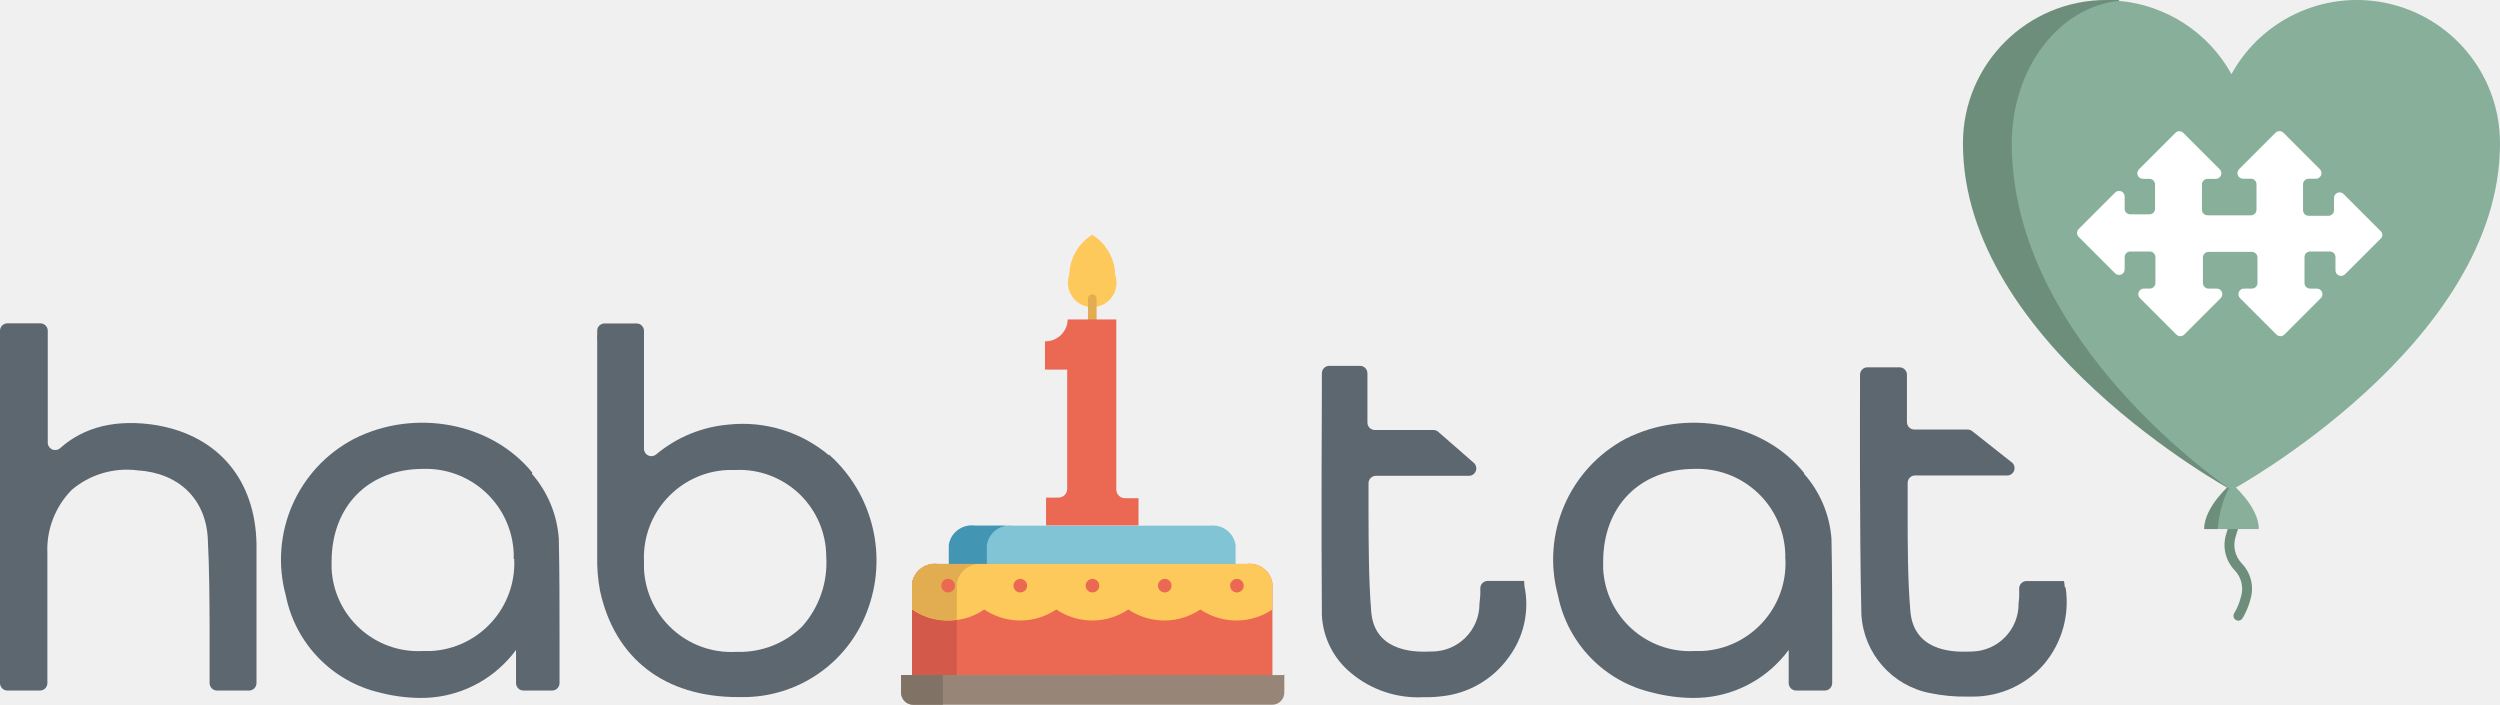
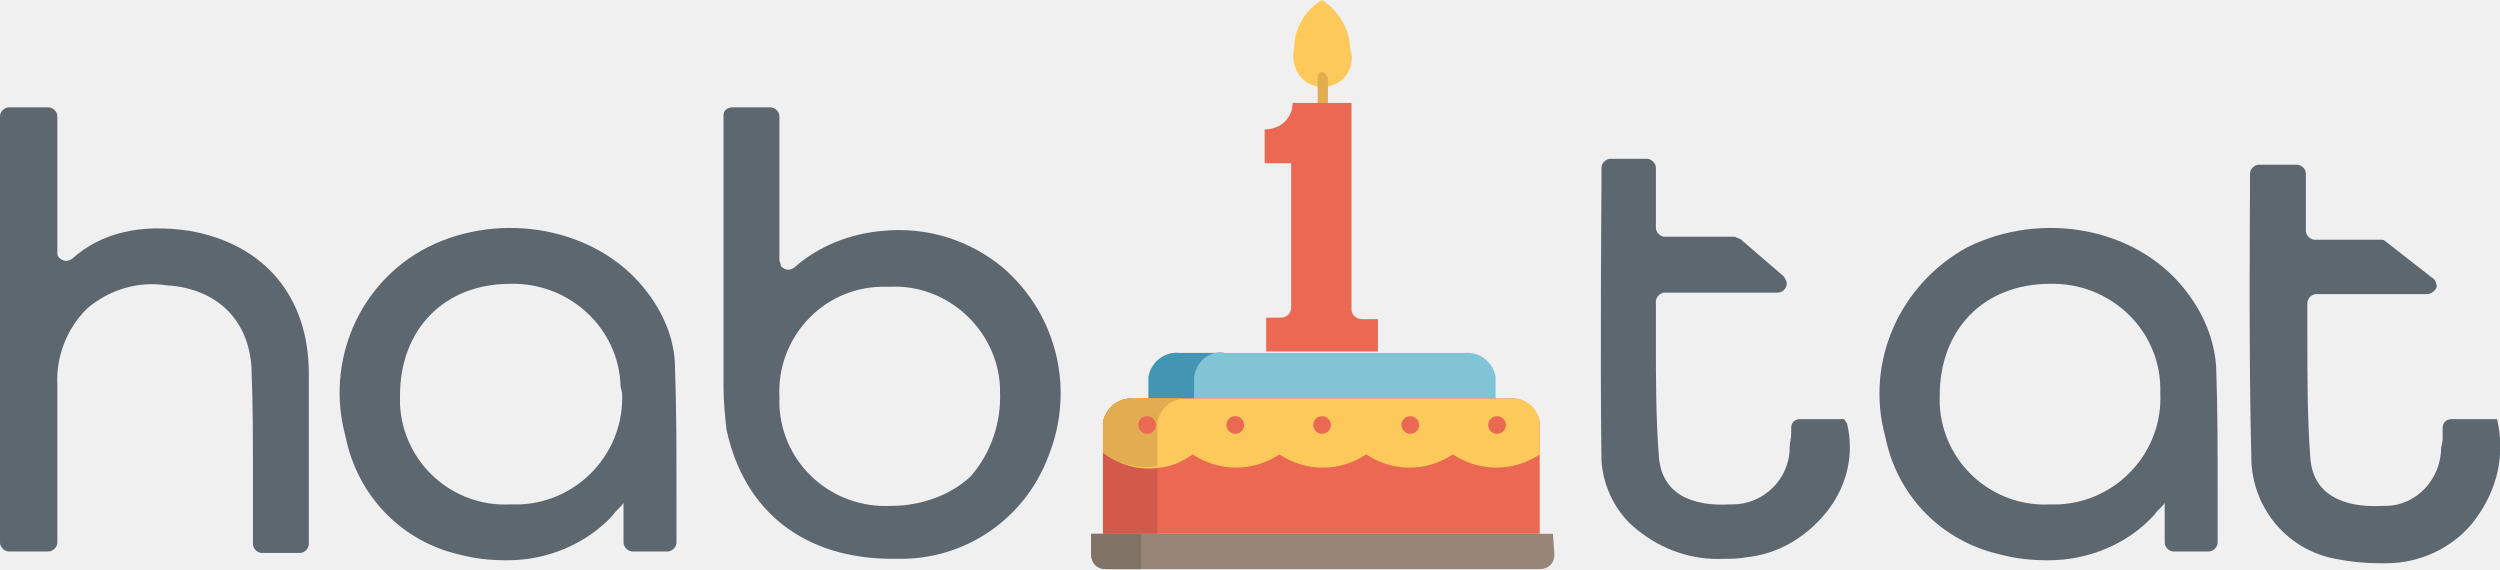
- <svg xmlns="http://www.w3.org/2000/svg" viewBox="0 0 205.75 58.02">
-   <defs>
-     <style>.cls-1{fill:#5d6770;}.cls-2{fill:#80c4d6;}.cls-3{fill:#4296b4;}.cls-4{fill:#eb6852;}.cls-5{fill:#d35a4a;}.cls-6{fill:#fec95b;}.cls-7{fill:#e2ad50;}.cls-8{fill:#978577;}.cls-9{fill:#807265;}.cls-10{fill:#6e8e7c;}.cls-11{fill:#87af9a;}.cls-12{fill:#fff;}</style>
-   </defs>
-   <g id="Layer_2" data-name="Layer 2">
-     <g id="Layer_1-2" data-name="Layer 1">
-       <g id="Layer_2-2" data-name="Layer 2">
-         <g id="Layer_1-2-2" data-name="Layer 1-2">
-           <path class="cls-1" d="M60.56,53.65A7.2,7.2,0,0,1,53,46.83q0-.31,0-.61a7.22,7.22,0,0,1,6.89-7.54h.63A7.15,7.15,0,0,1,68,45.81a7.87,7.87,0,0,1-2,5.77,7.36,7.36,0,0,1-5.34,2.07Zm7.65-16.19A11,11,0,0,0,60,34.94a10.7,10.7,0,0,0-6,2.46A.61.61,0,0,1,53,37V27.23a.61.61,0,0,0-.61-.61H49.76a.61.61,0,0,0-.61.55v.31a5.52,5.52,0,0,0,0,.63V45.79a13.63,13.63,0,0,0,.23,2.82c1.21,5.6,5.33,8.76,11.35,8.76H61a10.89,10.89,0,0,0,10.34-7,11.68,11.68,0,0,0-3.09-12.94" />
-           <path class="cls-1" d="M42.32,46a7.24,7.24,0,0,1-6.87,7.58H34.8a7.15,7.15,0,0,1-7.51-6.77q0-.29,0-.58c0-4.55,3-7.62,7.49-7.64h0a7.24,7.24,0,0,1,7.5,7v0h0V46m1.53-7.1c-3.34-4.12-9.65-5.32-14.66-2.79A11.21,11.21,0,0,0,23.52,49a10.26,10.26,0,0,0,7.74,8,13.51,13.51,0,0,0,3.31.44,9.65,9.65,0,0,0,7.23-3.14,8.21,8.21,0,0,0,.67-.81v2.73a.61.61,0,0,0,.61.61h2.36a.61.61,0,0,0,.61-.61h0V52.72c0-2.75,0-5.6-.06-8.38A9.07,9.07,0,0,0,43.78,39" />
-           <path class="cls-1" d="M146.94,46a7.24,7.24,0,0,1-6.87,7.58h-.62a7.15,7.15,0,0,1-7.51-6.77q0-.29,0-.58c0-4.55,3-7.62,7.49-7.64h0a7.24,7.24,0,0,1,7.5,7v0h0V46m1.53-7.1c-3.34-4.12-9.65-5.32-14.67-2.79A11.25,11.25,0,0,0,128.22,49,10.26,10.26,0,0,0,136,57a13.51,13.51,0,0,0,3.31.44,9.65,9.65,0,0,0,7.23-3.14,8.21,8.21,0,0,0,.67-.81v2.73a.61.61,0,0,0,.61.61h2.36a.61.61,0,0,0,.61-.61h0V52.72c0-2.75,0-5.6-.06-8.38A9.07,9.07,0,0,0,148.48,39" />
-           <path class="cls-1" d="M12.93,35c-3.28-.54-6,.1-8,1.9a.61.61,0,0,1-1-.45V27.22a.61.61,0,0,0-.61-.61H.61a.61.61,0,0,0-.61.61H0v29a.61.61,0,0,0,.61.61H3.29a.61.61,0,0,0,.61-.61h0V45.55a7,7,0,0,1,2-5.23,7,7,0,0,1,5.42-1.61c3.39.21,5.6,2.35,5.78,5.58.13,2.44.14,5,.15,7.36v4.57a.61.61,0,0,0,.61.61H20.5a.61.61,0,0,0,.61-.61h0V44.74C21,39.51,18,35.89,12.92,35" />
-           <path class="cls-1" d="M125.44,47.81h-3a.61.61,0,0,0-.61.56v.44c0,.31-.05.6-.07.89a3.92,3.92,0,0,1-3.92,3.92h-.15c-1.7.09-4.6-.2-4.84-3.3-.21-2.63-.21-5.33-.22-7.94V39.77a.61.61,0,0,1,.6-.61h7.66a.61.61,0,0,0,.4-1.07l-2.92-2.55a.61.61,0,0,0-.4-.15h-4.82a.61.61,0,0,1-.61-.61h0V30.72a.61.61,0,0,0-.61-.61H109.4a.61.61,0,0,0-.61.61h0v1.22c0,.12-.06,11.59,0,18.7a6.57,6.57,0,0,0,2.39,4.74,8.58,8.58,0,0,0,5.95,2,10.59,10.59,0,0,0,1.46-.07,7.76,7.76,0,0,0,5.55-3.18,7.3,7.3,0,0,0,1.32-5.9Z" />
-           <path class="cls-1" d="M169.94,48.35l-.07-.53h-3.08a.61.61,0,0,0-.61.56v.47a3.84,3.84,0,0,1-.05.77,3.92,3.92,0,0,1-3.84,4h-.16c-1.73.1-4.66-.19-4.91-3.35-.22-2.65-.22-5.45-.22-8.11V39.74a.61.61,0,0,1,.6-.61h7.52A.61.61,0,0,0,165.5,38l-3.19-2.52a.61.61,0,0,0-.38-.13h-4.38a.61.61,0,0,1-.61-.61h0v-3.9a.61.61,0,0,0-.61-.61h-2.64a.61.61,0,0,0-.61.61h0v1.24c0,.12-.05,11.43.11,18.46a7,7,0,0,0,5.69,6.51,13.86,13.86,0,0,0,3,.28h.52a7.74,7.74,0,0,0,5.84-2.69A7.93,7.93,0,0,0,170,48.35" />
-           <path class="cls-2" d="M101.69,46.49V44.85a1.9,1.9,0,0,0-2.1-1.59H80.19a1.9,1.9,0,0,0-2.1,1.59v1.64" />
-           <path class="cls-3" d="M83.33,43.26H80.19a1.9,1.9,0,0,0-2.1,1.59v1.64h3.13V44.85A1.9,1.9,0,0,1,83.33,43.26Z" />
-           <path class="cls-4" d="M104.72,55.63V48a1.9,1.9,0,0,0-2.1-1.59H77.16A1.9,1.9,0,0,0,75.06,48v7.61" />
-           <path class="cls-5" d="M80.85,46.43H77.16A1.9,1.9,0,0,0,75.06,48v7.61h3.69V48A1.9,1.9,0,0,1,80.85,46.43Z" />
-           <path class="cls-6" d="M104.72,48v2.16a5.3,5.3,0,0,1-5.93,0,5.3,5.3,0,0,1-5.93,0,5.3,5.3,0,0,1-5.93,0,5.3,5.3,0,0,1-5.93,0,4.86,4.86,0,0,1-2.24.86,5.21,5.21,0,0,1-3.69-.86V48a1.9,1.9,0,0,1,2.1-1.59h25.47A1.9,1.9,0,0,1,104.72,48Z" />
-           <path class="cls-7" d="M80.85,46.43A1.9,1.9,0,0,0,78.75,48v3a5.21,5.21,0,0,1-3.69-.86V48a1.9,1.9,0,0,1,2.1-1.59Z" />
-           <path class="cls-8" d="M105.62,55.56H74.16V57a1,1,0,0,0,1,1H104.7a1,1,0,0,0,1-1v-1.5Z" />
-           <path class="cls-9" d="M77.6,55.56H74.16V57a1,1,0,0,0,1,1H77.6Z" />
-           <circle class="cls-4" cx="78.03" cy="48.2" r="0.56" />
-           <circle class="cls-4" cx="83.97" cy="48.2" r="0.56" />
-           <circle class="cls-4" cx="89.91" cy="48.2" r="0.56" />
-           <circle class="cls-4" cx="95.86" cy="48.2" r="0.56" />
-           <circle class="cls-4" cx="101.8" cy="48.2" r="0.56" />
-           <path class="cls-6" d="M88,22.62a4,4,0,0,1,1.89-3.3,4,4,0,0,1,1.89,3.3,2,2,0,1,1-3.78,0Z" />
-           <path class="cls-7" d="M89.89,24.23a.35.35,0,0,0-.35.35v1.89h.71V24.58a.35.35,0,0,0-.35-.35Z" />
-           <path class="cls-4" d="M92.58,41a.71.71,0,0,1-.71-.71v-14h-4A1.83,1.83,0,0,1,86,28.09h0v2.33h1.83v9.82a.71.71,0,0,1-.71.71H86.09v2.29H93.7V41Z" />
-           <path class="cls-10" d="M185.2,49.36a5.5,5.5,0,0,1-.4,1.08,5,5,0,0,1-.25.46.4.4,0,0,1-.67-.44h0a4.74,4.74,0,0,0,.54-1.31,2.21,2.21,0,0,0-.5-2.21,3,3,0,0,1-.7-3,5.41,5.41,0,0,1,.32-.92h.9a4.75,4.75,0,0,0-.44,1.13,2.2,2.2,0,0,0,.49,2.21A3,3,0,0,1,185.2,49.36Z" />
-           <path class="cls-10" d="M181.4,43.54h1.12l1.12-3.75S181.4,41.68,181.4,43.54Z" />
-           <path class="cls-11" d="M183.65,39.79s2.25,1.87,2.25,3.75h-3.37A8.46,8.46,0,0,1,183.65,39.79Z" />
-           <path class="cls-10" d="M161.55,11.81c0,16.38,21.75,28.33,22.09,28.52L174.38,0h-1a11.79,11.79,0,0,0-11.83,11.75Z" />
-           <path class="cls-11" d="M183.65,6.1a11.78,11.78,0,0,1,22.1,5.71c0,16.51-22.1,28.52-22.1,28.52-.31-.21-18.08-12.15-18.08-28.52,0-6.17,3.87-11.23,8.81-11.74A11.78,11.78,0,0,1,183.65,6.1Z" />
-           <path class="cls-12" d="M196,19.57l-3,3a.46.46,0,0,1-.79-.33V21.16a.46.46,0,0,0-.46-.46h-1.63a.46.46,0,0,0-.46.46h0v2.13a.46.46,0,0,0,.46.46h.55a.46.46,0,0,1,.33.79l-3,3a.46.46,0,0,1-.64,0l-3-3a.46.46,0,0,1,.33-.79h.64a.46.46,0,0,0,.46-.46h0v-2.1a.46.46,0,0,0-.46-.46h-3.57a.46.46,0,0,0-.46.46h0v2.1a.46.46,0,0,0,.46.46h.67a.46.46,0,0,1,.33.79l-3,3a.46.46,0,0,1-.64,0l-3-3a.46.46,0,0,1,.33-.79h.48a.46.46,0,0,0,.46-.46h0V21.16a.46.46,0,0,0-.46-.46h-1.61a.46.46,0,0,0-.46.46h0v1a.46.46,0,0,1-.79.33l-3-3a.46.46,0,0,1,0-.64l3-3a.46.46,0,0,1,.79.33v1a.46.46,0,0,0,.46.46h1.58a.46.46,0,0,0,.46-.46h0v-2a.46.46,0,0,0-.46-.46h-.53a.46.46,0,0,1-.33-.79l3-3a.46.46,0,0,1,.64,0l3,3a.46.46,0,0,1-.33.79h-.67a.46.46,0,0,0-.46.46h0v2.08a.46.46,0,0,0,.46.46h3.57a.46.46,0,0,0,.46-.46h0V15.17a.46.46,0,0,0-.46-.46h-.64a.46.46,0,0,1-.33-.79l3-3a.46.46,0,0,1,.64,0l3,3a.46.46,0,0,1-.33.79H190a.46.46,0,0,0-.46.46h0V17.3a.46.46,0,0,0,.46.46h1.63a.46.46,0,0,0,.46-.46h0v-1a.46.46,0,0,1,.79-.33l3,3A.46.46,0,0,1,196,19.57Z" />
-         </g>
-       </g>
-     </g>
-   </g>
+ <svg xmlns="http://www.w3.org/2000/svg" version="1.1" id="Layer_1" x="0px" y="0px" viewBox="0 0 170 38.7" style="enable-background:new 0 0 170 38.7;" xml:space="preserve">
+   <style type="text/css">
+ 	.st0{fill:#5D6770;}
+ 	.st1{fill:#80C4D6;}
+ 	.st2{fill:#4296B4;}
+ 	.st3{fill:#EB6852;}
+ 	.st4{fill:#D35A4A;}
+ 	.st5{fill:#FEC95B;}
+ 	.st6{fill:#E2AD50;}
+ 	.st7{fill:#978577;}
+ 	.st8{fill:#807265;}
+ </style>
+   <path class="st0" d="M60.6,34.4c-4,0.2-7.4-2.8-7.6-6.8c0-0.2,0-0.4,0-0.6c-0.2-4,2.9-7.4,6.9-7.5l0,0h0.6c3.9-0.2,7.3,2.9,7.5,6.8  c0,0.1,0,0.2,0,0.3c0.1,2.1-0.6,4.2-2,5.8C64.6,33.7,62.6,34.4,60.6,34.4L60.6,34.4z M68.2,18.2c-2.3-1.9-5.2-2.8-8.2-2.5  c-2.2,0.2-4.3,1-6,2.5c-0.3,0.2-0.6,0.2-0.9-0.1c0-0.2-0.1-0.3-0.1-0.4V7.9c0-0.3-0.3-0.6-0.6-0.6l0,0h-2.6c-0.3,0-0.6,0.2-0.6,0.5  v0.3c0,0.2,0,0.4,0,0.6v17.7c0,0.9,0.1,1.9,0.2,2.8c1.2,5.6,5.3,8.8,11.3,8.8H61c4.6,0.1,8.7-2.7,10.3-7  C73.1,26.5,71.9,21.4,68.2,18.2" />
+   <path class="st0" d="M42.3,26.7c0.2,4-2.9,7.4-6.9,7.6h-0.7c-3.9,0.2-7.3-2.8-7.5-6.8c0-0.2,0-0.4,0-0.6c0-4.5,3-7.6,7.5-7.6l0,0  c4-0.1,7.4,3,7.5,7l0,0l0,0l0,0L42.3,26.7 M43.8,19.6c-3.3-4.1-9.7-5.3-14.7-2.8c-4.7,2.4-7,7.8-5.6,12.9c0.8,4,3.8,7.1,7.7,8  c1.1,0.3,2.2,0.4,3.3,0.4c2.7,0,5.4-1.1,7.2-3.1c0.2-0.3,0.5-0.5,0.7-0.8v2.7c0,0.3,0.3,0.6,0.6,0.6l0,0h2.4c0.3,0,0.6-0.3,0.6-0.6  l0,0l0,0v-3.5c0-2.8,0-5.6-0.1-8.4C45.9,23.1,45.1,21.2,43.8,19.6" />
+   <path class="st0" d="M146.9,26.7c0.2,4-2.9,7.4-6.9,7.6h-0.6c-3.9,0.2-7.3-2.8-7.5-6.8c0-0.2,0-0.4,0-0.6c0-4.5,3-7.6,7.5-7.6l0,0  c4-0.1,7.4,3,7.5,7l0,0l0,0l0,0V26.7 M148.5,19.6c-3.3-4.1-9.6-5.3-14.7-2.8c-4.6,2.5-7,7.8-5.6,12.9c0.8,4,3.8,7.1,7.8,8  c1.1,0.3,2.2,0.4,3.3,0.4c2.7,0,5.4-1.1,7.2-3.1c0.2-0.3,0.5-0.5,0.7-0.8v2.7c0,0.3,0.3,0.6,0.6,0.6l0,0h2.4c0.3,0,0.6-0.3,0.6-0.6  l0,0l0,0v-3.5c0-2.8,0-5.6-0.1-8.4C150.6,23.1,149.8,21.2,148.5,19.6" />
+   <path class="st0" d="M12.9,15.7c-3.3-0.5-6,0.1-8,1.9c-0.3,0.2-0.6,0.2-0.9-0.1c-0.1-0.1-0.1-0.2-0.1-0.4V7.9c0-0.3-0.3-0.6-0.6-0.6  l0,0H0.6C0.3,7.3,0,7.6,0,7.9l0,0l0,0v29c0,0.3,0.3,0.6,0.6,0.6l0,0h2.7c0.3,0,0.6-0.3,0.6-0.6l0,0l0,0V26.2c-0.1-1.9,0.6-3.8,2-5.2  c1.5-1.3,3.5-1.9,5.4-1.6c3.4,0.2,5.6,2.3,5.8,5.6c0.1,2.4,0.1,5,0.1,7.4V37c0,0.3,0.3,0.6,0.6,0.6l0,0h2.6c0.3,0,0.6-0.3,0.6-0.6  l0,0l0,0V25.4C21,20.2,18,16.6,12.9,15.7" />
+   <path class="st0" d="M125.4,28.5h-3c-0.3,0-0.6,0.2-0.6,0.6v0.4c0,0.3-0.1,0.6-0.1,0.9c0,2.2-1.8,3.9-3.9,3.9h-0.2  c-1.7,0.1-4.6-0.2-4.8-3.3c-0.2-2.6-0.2-5.3-0.2-7.9v-2.6c0-0.3,0.3-0.6,0.6-0.6h7.7c0.3,0,0.6-0.3,0.6-0.6c0-0.2-0.1-0.3-0.2-0.5  l-2.9-2.5c-0.1-0.1-0.3-0.1-0.4-0.2h-4.8c-0.3,0-0.6-0.3-0.6-0.6l0,0l0,0v-4.1c0-0.3-0.3-0.6-0.6-0.6l0,0h-2.5  c-0.3,0-0.6,0.3-0.6,0.6l0,0l0,0v1.2c0,0.1-0.1,11.6,0,18.7c0.1,1.8,1,3.6,2.4,4.7c1.7,1.4,3.8,2.1,5.9,2c0.5,0,1,0,1.5-0.1  c2.2-0.2,4.2-1.4,5.6-3.2c1.3-1.7,1.8-3.8,1.3-5.9L125.4,28.5z" />
+   <path class="st0" d="M169.9,29l-0.1-0.5h-3.1c-0.3,0-0.6,0.2-0.6,0.6v0.5c0,0.3,0,0.5-0.1,0.8c0,2.2-1.7,4-3.8,4l0,0H162  c-1.7,0.1-4.7-0.2-4.9-3.3c-0.2-2.7-0.2-5.5-0.2-8.1v-2.4c0-0.3,0.3-0.6,0.6-0.6h7.5c0.3,0,0.6-0.2,0.7-0.5c0-0.2-0.1-0.5-0.3-0.6  l-3.2-2.5c-0.1-0.1-0.2-0.1-0.4-0.1h-4.4c-0.3,0-0.6-0.3-0.6-0.6l0,0l0,0v-3.9c0-0.3-0.3-0.6-0.6-0.6l0,0h-2.6  c-0.3,0-0.6,0.3-0.6,0.6l0,0l0,0V13c0,0.1-0.1,11.4,0.1,18.5c0.2,3.2,2.5,5.9,5.7,6.5c1,0.2,2,0.3,3,0.3h0.5c2.2,0,4.4-1,5.8-2.7  C169.7,33.6,170.3,31.3,169.9,29" />
+   <path class="st1" d="M101.7,27.2v-1.6c-0.2-1-1.1-1.7-2.1-1.6H80.2c-1-0.1-1.9,0.6-2.1,1.6v1.6" />
+   <path class="st2" d="M83.3,24h-3.1c-1-0.1-1.9,0.6-2.1,1.6v1.6h3.1v-1.6C81.4,24.5,82.3,23.8,83.3,24z" />
+   <path class="st3" d="M104.7,36.3v-7.6c-0.2-1-1.1-1.7-2.1-1.6H77.2c-1-0.1-1.9,0.6-2.1,1.6v7.6" />
+   <path class="st4" d="M80.8,27.1h-3.7c-1-0.1-1.9,0.6-2.1,1.6v7.6h3.7v-7.6C78.9,27.7,79.8,27,80.8,27.1z" />
+   <path class="st5" d="M104.7,28.7v2.2c-1.8,1.2-4.1,1.2-5.9,0c-1.8,1.2-4.1,1.2-5.9,0c-1.8,1.2-4.1,1.2-5.9,0c-1.8,1.2-4.1,1.2-5.9,0  c-0.7,0.5-1.4,0.8-2.2,0.9c-1.3,0.2-2.6-0.1-3.7-0.9v-2.2c0.2-1,1.1-1.7,2.1-1.6h25.5C103.6,27,104.6,27.7,104.7,28.7z" />
+   <path class="st6" d="M80.8,27.1c-1-0.1-1.9,0.6-2.1,1.6v3c-1.3,0.2-2.6-0.1-3.7-0.9v-2.1c0.2-1,1.1-1.7,2.1-1.6H80.8z" />
+   <path class="st7" d="M105.6,36.3H74.2v1.4c0,0.6,0.4,1,1,1h29.5c0.6,0,1-0.4,1-1L105.6,36.3L105.6,36.3z" />
+   <path class="st8" d="M77.6,36.3h-3.4v1.4c0,0.6,0.4,1,1,1h2.4V36.3z" />
+   <circle class="st3" cx="78" cy="28.9" r="0.6" />
+   <circle class="st3" cx="84" cy="28.9" r="0.6" />
+   <circle class="st3" cx="89.9" cy="28.9" r="0.6" />
+   <circle class="st3" cx="95.9" cy="28.9" r="0.6" />
+   <circle class="st3" cx="101.8" cy="28.9" r="0.6" />
+   <path class="st5" d="M88,3.3C88,2,88.7,0.7,89.9,0c1.1,0.7,1.9,2,1.9,3.3c0.4,1-0.2,2.2-1.2,2.5c-1,0.4-2.2-0.2-2.5-1.2  C87.9,4.2,87.9,3.7,88,3.3z" />
+   <path class="st6" d="M89.9,4.9c-0.2,0-0.3,0.2-0.3,0.4v1.9h0.7V5.3C90.2,5.1,90.1,4.9,89.9,4.9L89.9,4.9z" />
+   <path class="st3" d="M92.6,21.7c-0.4,0-0.7-0.3-0.7-0.7V7h-4c0,1-0.8,1.8-1.9,1.8l0,0l0,0v2.3h1.8v9.8c0,0.4-0.3,0.7-0.7,0.7h-1v2.3  h7.6v-2.2H92.6z" />
</svg>
